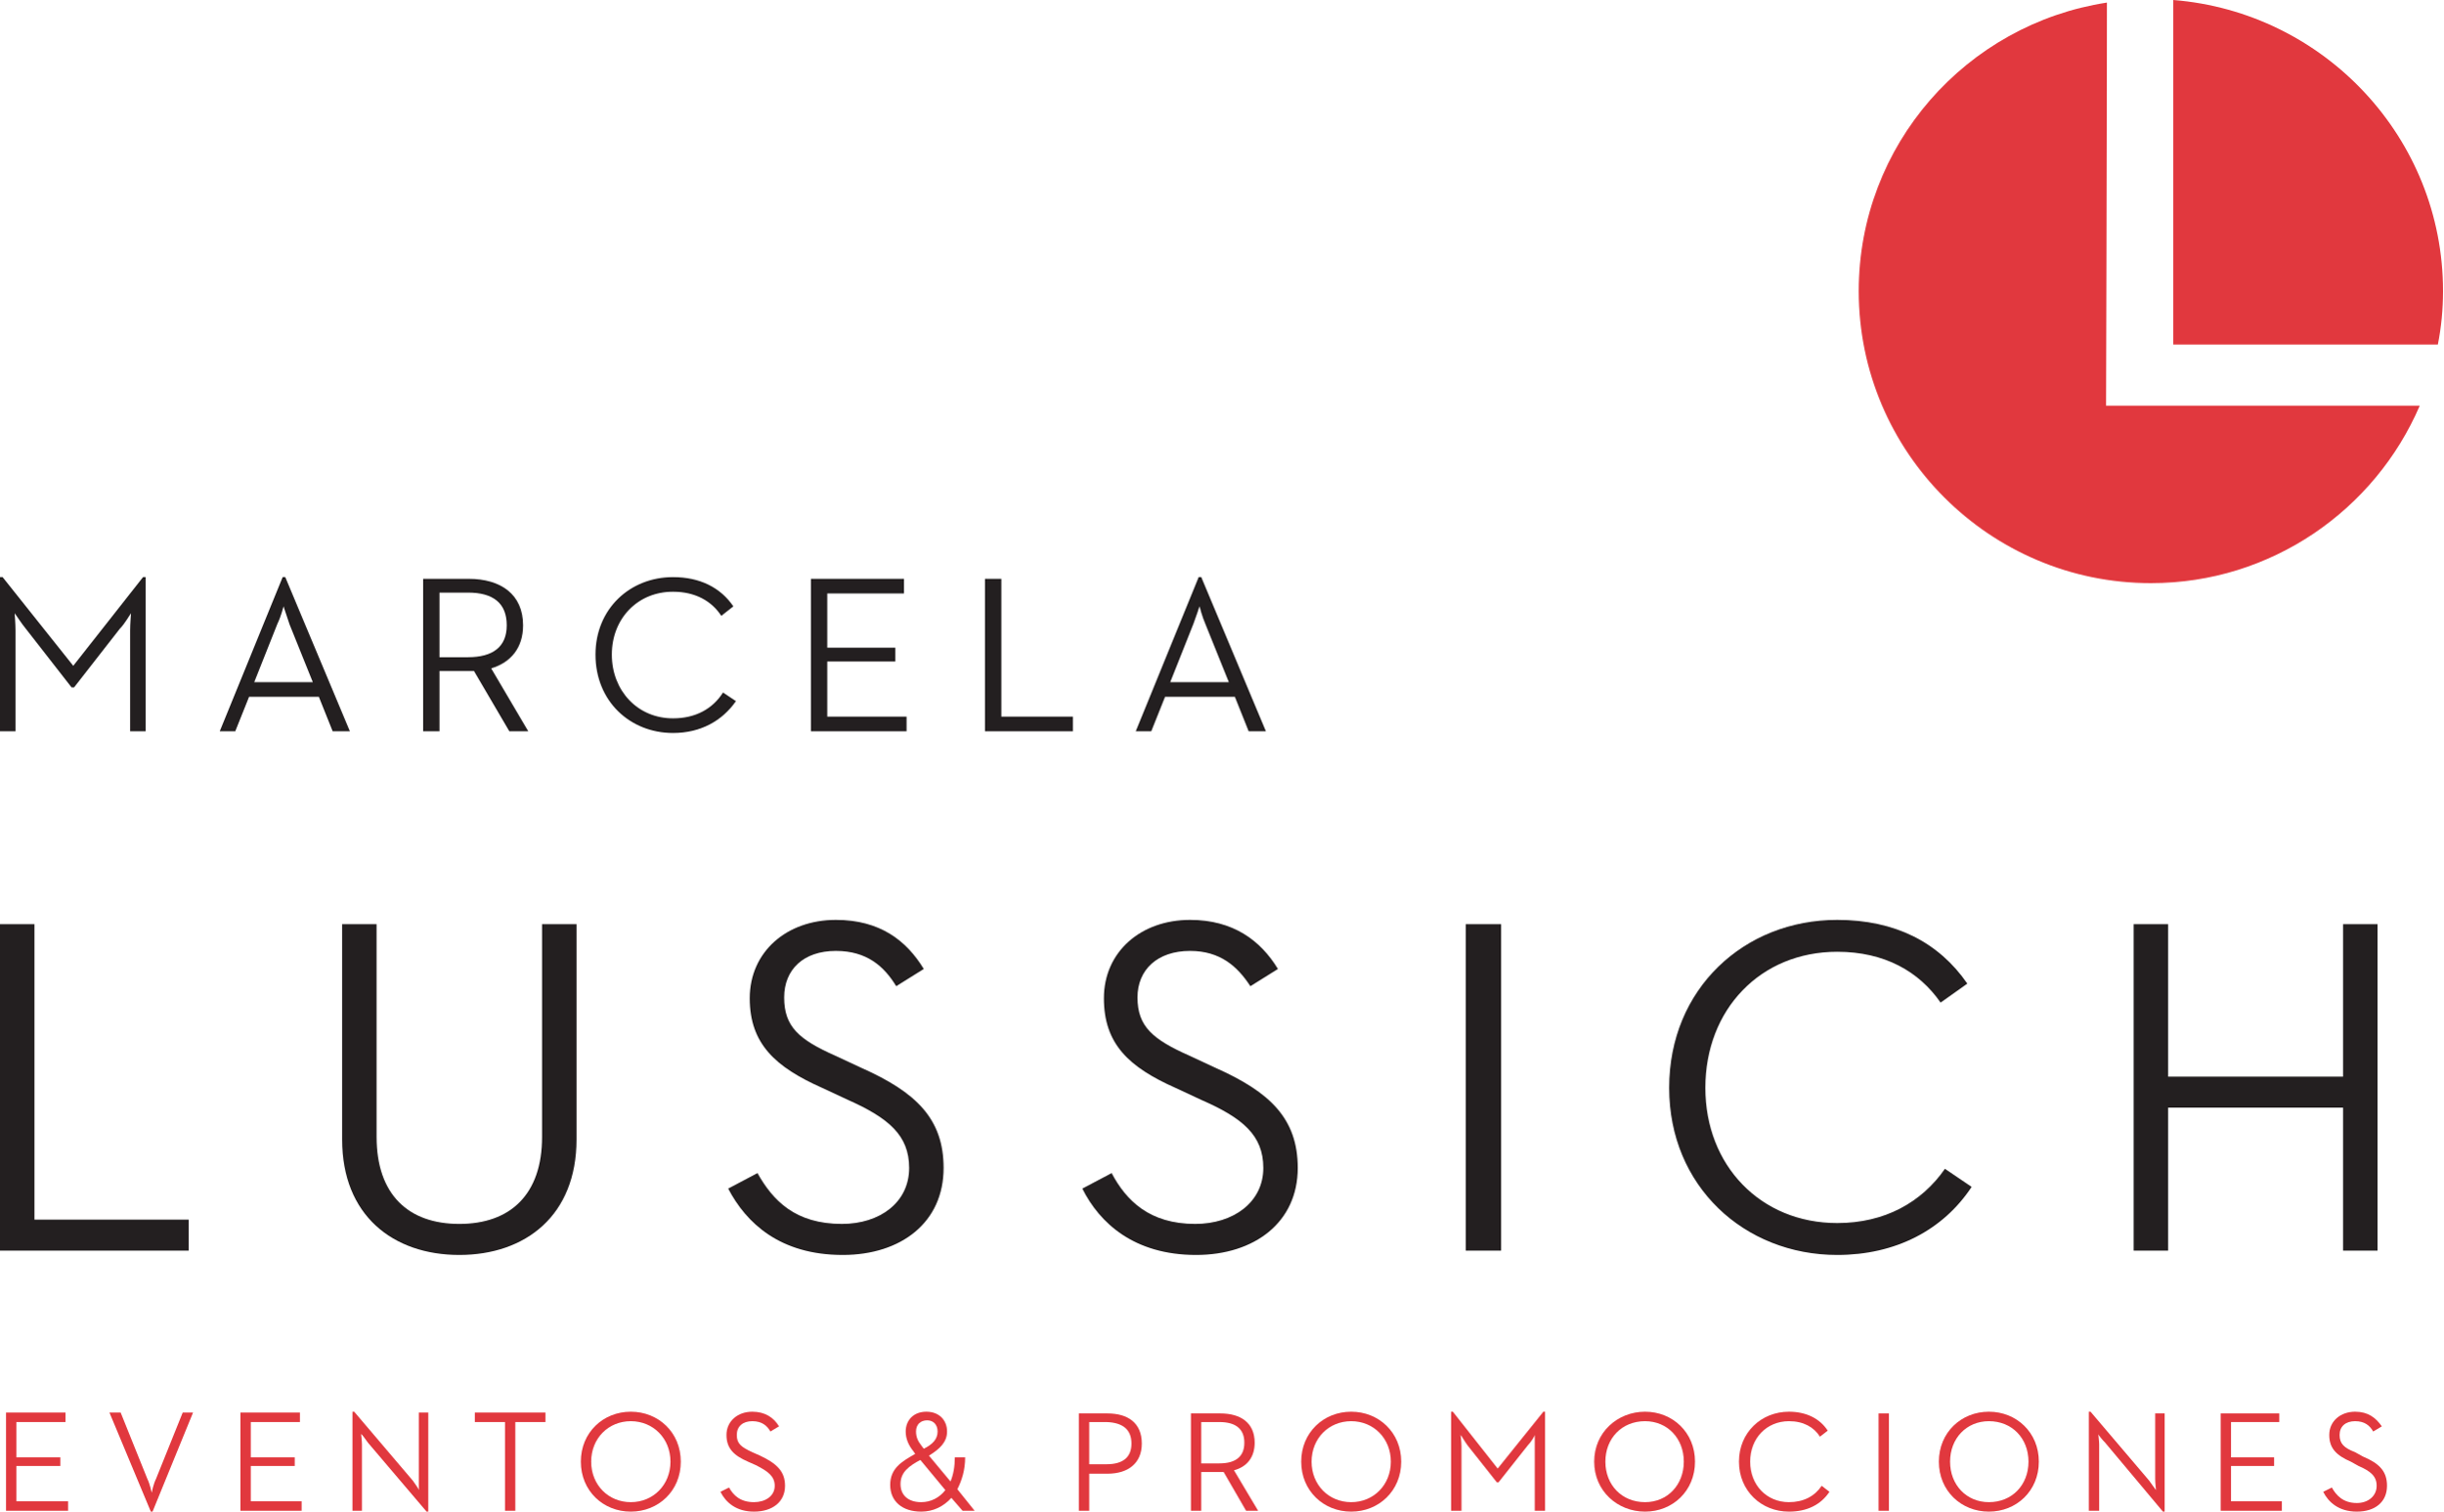
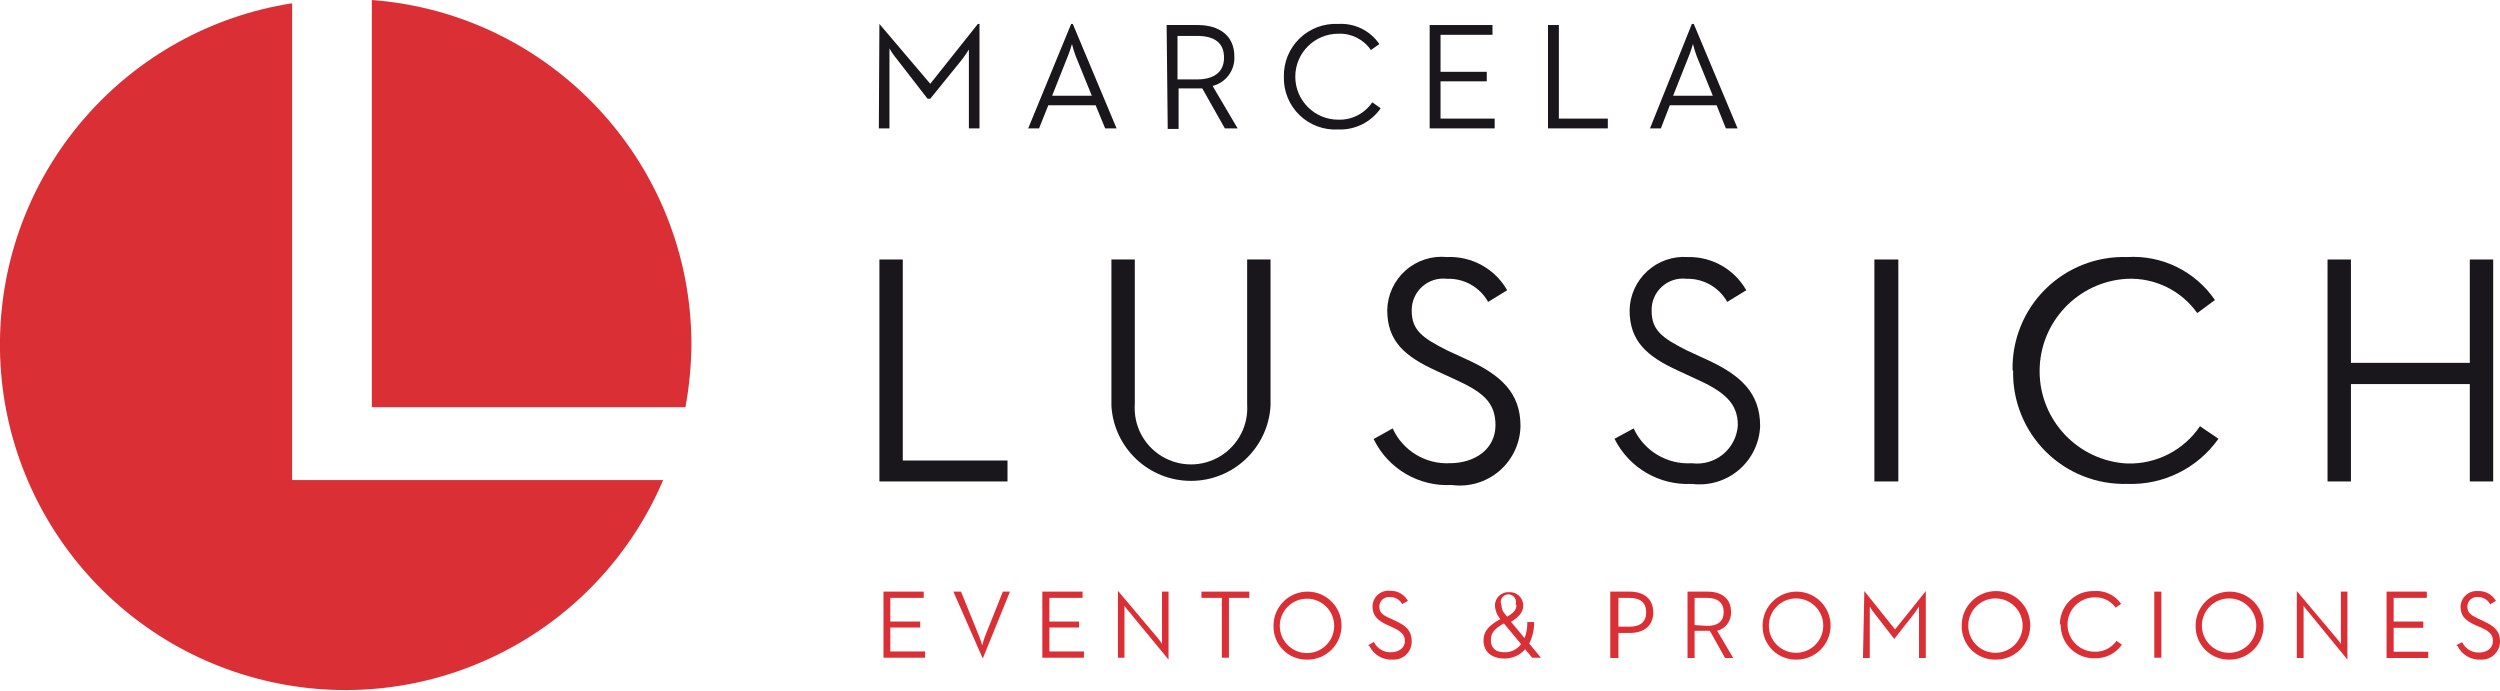
- <svg xmlns="http://www.w3.org/2000/svg" version="1.2" viewBox="50.4 43.4 283.5 175.5" width="283.5" height="175.5">
-   <style>.a{fill:#231f20}.b{fill:#e1383e}</style>
-   <path class="a" d="m50.4 110.4h0.3l8.2 10.3 8.1-10.3h0.3v17.9h-1.8v-11.7c0-0.8 0.1-1.9 0.1-2-0.1 0.1-0.7 1.2-1.3 1.8l-5.3 6.8h-0.3l-5.3-6.8c-0.5-0.6-1.2-1.7-1.3-1.8 0 0 0.1 1.2 0.1 2v11.7h-1.8z" />
-   <path fill-rule="evenodd" class="a" d="m83.2 110.4h0.3l7.5 17.9h-2l-1.6-4h-8.1l-1.6 4h-1.8zm3.5 12.2l-2.7-6.7c-0.3-0.9-0.7-2.1-0.7-2.1 0 0-0.3 1.2-0.7 2l-2.7 6.8z" />
-   <path fill-rule="evenodd" class="a" d="m99.5 110.6h5.3c3.7 0 6.3 1.8 6.3 5.4 0 2.6-1.4 4.3-3.7 5l4.3 7.3h-2.2l-4.1-7q-0.4 0-0.8 0h-3.2v7h-1.9zm5.2 9.1c2.9 0 4.5-1.2 4.5-3.7 0-2.6-1.6-3.8-4.5-3.8h-3.3v7.5z" />
-   <path class="a" d="m119.5 119.4c0-5.3 4-9 9-9 3.1 0 5.5 1.2 7 3.4l-1.4 1.1c-1.1-1.7-3-2.8-5.6-2.8-4.1 0-7.1 3.1-7.1 7.3 0 4.2 3 7.4 7.1 7.4 2.6 0 4.6-1.1 5.8-3l1.5 1c-1.6 2.3-4.1 3.7-7.3 3.7-5 0-9-3.7-9-9.1z" />
-   <path class="a" d="m144.5 110.6h10.8v1.7h-8.9v6.3h7.9v1.6h-7.9v6.4h9.2v1.7h-11.1z" />
-   <path class="a" d="m164.7 110.6h1.9v16h8.3v1.7h-10.2z" />
-   <path fill-rule="evenodd" class="a" d="m189.5 110.4h0.3l7.5 17.9h-2l-1.6-4h-8.1l-1.6 4h-1.8zm3.5 12.2l-2.7-6.7c-0.4-0.9-0.7-2.1-0.7-2.1 0 0-0.4 1.2-0.7 2l-2.7 6.8z" />
-   <path class="a" d="m50.4 150.7h4v34.3h17.9v3.6h-21.9z" />
-   <path class="a" d="m90.1 175.7v-25h4v24.7c0 6.7 3.7 10.1 9.6 10.1 5.9 0 9.6-3.4 9.6-10.1v-24.7h4v25c0 8.8-5.9 13.4-13.6 13.4-7.7 0-13.6-4.6-13.6-13.4z" />
-   <path class="a" d="m134.9 181.4l3.4-1.8c1.8 3.2 4.4 5.9 9.8 5.9 4.4 0 7.8-2.5 7.8-6.5 0-3.8-2.4-5.8-7.1-7.9l-3-1.4c-5.4-2.4-8.4-5.1-8.4-10.4 0-5.4 4.3-9.1 10-9.1 5.1 0 8.2 2.4 10.2 5.7l-3.2 2c-1.4-2.3-3.4-4.1-7-4.1-3.8 0-6 2.2-6 5.4 0 3.4 1.7 4.9 6 6.8l3 1.4c6.3 2.8 9.5 5.9 9.5 11.6 0 6.3-4.9 10.1-11.7 10.1-7.3 0-11.2-3.7-13.3-7.7z" />
-   <path class="a" d="m176 181.4l3.4-1.8c1.7 3.2 4.4 5.9 9.7 5.9 4.4 0 7.9-2.5 7.9-6.5 0-3.8-2.4-5.8-7.2-7.9l-3-1.4c-5.4-2.4-8.3-5.1-8.3-10.4 0-5.4 4.3-9.1 10-9.1 5 0 8.2 2.4 10.2 5.7l-3.2 2c-1.5-2.3-3.5-4.1-7-4.1-3.8 0-6.1 2.2-6.1 5.4 0 3.4 1.8 4.9 6.1 6.8l3 1.4c6.3 2.8 9.5 5.9 9.5 11.6 0 6.3-5 10.1-11.8 10.1-7.2 0-11.2-3.7-13.2-7.7z" />
-   <path class="a" d="m220.5 150.7h4.1v37.9h-4.1z" />
-   <path class="a" d="m244.1 169.7c0-11.5 8.7-19.5 19.5-19.5 6.7 0 11.8 2.6 15.1 7.4l-3.1 2.2c-2.5-3.6-6.5-5.9-12-5.9-8.9 0-15.3 6.7-15.3 15.8 0 9 6.4 15.7 15.3 15.7 5.5 0 9.8-2.4 12.5-6.3l3.1 2.1c-3.3 5-8.8 7.9-15.6 7.9-10.8 0-19.5-8-19.5-19.4z" />
-   <path class="a" d="m298 150.7h4v17.7h20.3v-17.7h4v37.9h-4v-16.6h-20.3v16.6h-4z" />
-   <path class="b" d="m51.1 207.4h6.9v1.1h-5.7v4.1h5.1v1h-5.1v4.1h6v1.1h-7.2z" />
-   <path class="b" d="m63.1 207.4h1.3l3.1 7.7c0.3 0.6 0.5 1.6 0.5 1.6 0 0 0.2-1 0.5-1.6l3.1-7.7h1.2l-4.7 11.5h-0.2z" />
-   <path class="b" d="m78.3 207.4h6.9v1.1h-5.7v4.1h5.1v1h-5.1v4.1h5.9v1.1h-7.1z" />
-   <path class="b" d="m93.1 210.9c-0.3-0.4-0.7-1-0.8-1 0 0 0.1 0.8 0.1 1.2v7.7h-1.1v-11.5h0.2l6.8 8c0.3 0.4 0.7 1 0.7 1.1 0-0.1 0-0.8 0-1.3v-7.7h1.1v11.5h-0.2z" />
-   <path class="b" d="m109 208.5h-3.5v-1.1h8.2v1.1h-3.5v10.3h-1.2z" />
-   <path fill-rule="evenodd" class="b" d="m117.8 213.1c0-3.4 2.6-5.8 5.8-5.8 3.2 0 5.8 2.4 5.8 5.8 0 3.4-2.6 5.8-5.8 5.8-3.2 0-5.8-2.4-5.8-5.8zm10.4 0c0-2.7-2-4.7-4.6-4.7-2.6 0-4.6 2-4.6 4.7 0 2.7 2 4.7 4.6 4.7 2.6 0 4.6-2 4.6-4.7z" />
-   <path class="b" d="m134 216.6l1-0.5c0.5 0.9 1.3 1.7 2.9 1.7 1.3 0 2.4-0.7 2.4-1.9 0-1.1-0.8-1.7-2.2-2.4l-0.9-0.4c-1.6-0.7-2.5-1.5-2.5-3.1 0-1.6 1.3-2.7 3-2.7 1.5 0 2.5 0.7 3.1 1.7l-1 0.6c-0.4-0.7-1-1.2-2.1-1.2-1.1 0-1.8 0.6-1.8 1.6 0 1 0.5 1.4 1.8 2l0.9 0.4c1.9 0.9 2.9 1.8 2.9 3.5 0 1.9-1.5 3-3.6 3-2.1 0-3.3-1.1-3.9-2.3z" />
-   <path fill-rule="evenodd" class="b" d="m160.7 215.4q0.5-1.2 0.5-2.8h1.2c0 1.5-0.4 2.7-0.9 3.7l2 2.5h-1.4l-1.3-1.5c-0.9 1-2.1 1.6-3.5 1.6-2.2 0-3.6-1.2-3.6-3.1 0-1.9 1.3-2.7 2.9-3.6l-0.2-0.3q-0.9-1.1-0.9-2.3c0-1.3 0.9-2.3 2.4-2.3 1.5 0 2.4 1 2.4 2.3 0 1.2-0.8 2-2.1 2.8zm-3.5-2.5c-1.3 0.7-2.3 1.4-2.3 2.8 0 1.3 0.9 2.1 2.4 2.1 1.1 0 2.1-0.5 2.8-1.4zm2-3.3c0-0.8-0.5-1.3-1.2-1.3-0.8 0-1.3 0.5-1.3 1.3 0 0.6 0.2 1.1 0.6 1.6l0.3 0.4c1-0.5 1.6-1.1 1.6-2z" />
-   <path fill-rule="evenodd" class="b" d="m175.6 207.5h3.3c2.4 0 4 1.1 4 3.5 0 2.3-1.6 3.5-4 3.5h-2.1v4.3h-1.2zm3.2 5.9c1.9 0 2.9-0.8 2.9-2.4q0-2.4-2.9-2.5h-2v4.9z" />
-   <path fill-rule="evenodd" class="b" d="m188.6 207.5h3.4c2.4 0 4 1.1 4 3.4 0 1.7-0.9 2.8-2.4 3.2l2.8 4.7h-1.4l-2.6-4.5q-0.3 0-0.5 0h-2.1v4.5h-1.2zm3.3 5.8c1.9 0 2.9-0.8 2.9-2.4 0-1.6-1-2.4-2.9-2.4h-2.1v4.8z" />
-   <path fill-rule="evenodd" class="b" d="m201.4 213.1c0-3.4 2.6-5.8 5.8-5.8 3.2 0 5.8 2.4 5.8 5.8 0 3.4-2.6 5.8-5.8 5.8-3.2 0-5.8-2.4-5.8-5.8zm10.4 0c0-2.7-2-4.7-4.6-4.7-2.6 0-4.6 2-4.6 4.7 0 2.7 2 4.7 4.6 4.7 2.6 0 4.6-2 4.6-4.7z" />
-   <path class="b" d="m218.8 207.3h0.2l5.2 6.6 5.3-6.6h0.2v11.5h-1.2v-7.5c0-0.5 0-1.2 0-1.3 0 0.1-0.4 0.8-0.8 1.2l-3.4 4.3h-0.2l-3.4-4.3c-0.3-0.4-0.7-1.1-0.8-1.2 0 0 0.1 0.8 0.1 1.3v7.5h-1.2z" />
-   <path fill-rule="evenodd" class="b" d="m235.4 213.1c0-3.4 2.7-5.8 5.9-5.8 3.2 0 5.8 2.4 5.8 5.8 0 3.4-2.6 5.8-5.8 5.8-3.2 0-5.9-2.4-5.9-5.8zm10.4 0c0-2.7-1.9-4.7-4.5-4.7-2.7 0-4.6 2-4.6 4.7 0 2.7 1.9 4.7 4.6 4.7 2.6 0 4.5-2 4.5-4.7z" />
-   <path class="b" d="m252.2 213.1c0-3.4 2.6-5.8 5.8-5.8 2 0 3.6 0.8 4.5 2.2l-0.9 0.7c-0.7-1.1-1.9-1.8-3.6-1.8-2.6 0-4.5 2-4.5 4.7 0 2.7 1.9 4.7 4.5 4.7 1.7 0 3-0.7 3.8-1.9l0.9 0.7c-1 1.5-2.6 2.3-4.7 2.3-3.2 0-5.8-2.4-5.8-5.8z" />
-   <path class="b" d="m268.4 207.5h1.2v11.3h-1.2z" />
-   <path fill-rule="evenodd" class="b" d="m275.4 213.1c0-3.4 2.6-5.8 5.8-5.8 3.2 0 5.8 2.4 5.8 5.8 0 3.4-2.6 5.8-5.8 5.8-3.2 0-5.8-2.4-5.8-5.8zm10.4 0c0-2.7-1.9-4.7-4.6-4.7-2.6 0-4.5 2-4.5 4.7 0 2.7 1.9 4.7 4.5 4.7 2.7 0 4.6-2 4.6-4.7z" />
-   <path class="b" d="m294.7 210.9c-0.3-0.3-0.8-0.9-0.8-1 0 0.1 0.1 0.8 0.1 1.2v7.7h-1.2v-11.5h0.2l6.8 8c0.3 0.4 0.7 1 0.8 1.1 0 0-0.1-0.8-0.1-1.3v-7.6h1.1v11.4h-0.2z" />
-   <path class="b" d="m308.1 207.5h6.8v1h-5.6v4.1h5v1h-5v4.1h5.9v1.1h-7.1z" />
-   <path class="b" d="m320 216.6l1-0.5c0.5 0.9 1.3 1.8 2.9 1.8 1.3 0 2.3-0.8 2.3-2 0-1.1-0.7-1.7-2.1-2.3l-0.9-0.5c-1.6-0.7-2.5-1.5-2.5-3.1 0-1.6 1.3-2.7 3-2.7 1.5 0 2.4 0.7 3.1 1.7l-1 0.6c-0.4-0.7-1-1.2-2.1-1.2-1.1 0-1.8 0.6-1.8 1.6 0 1 0.5 1.5 1.8 2l0.9 0.5c1.9 0.8 2.8 1.7 2.8 3.4 0 1.9-1.4 3-3.5 3-2.1 0-3.3-1.1-3.9-2.3z" />
-   <path class="b" d="m302.6 83.4h30.7c0.4-2 0.6-4.1 0.6-6.2 0-17.8-13.8-32.4-31.3-33.8z" />
-   <path class="b" d="m302.6 90.5h-6.5-1.3c0 0 0.1-29.8 0.1-46.8-16.3 2.5-28.8 16.5-28.8 33.5 0 18.7 15.2 33.9 33.9 33.9 14 0 26-8.5 31.2-20.6z" />
+ <svg xmlns="http://www.w3.org/2000/svg" id="Capa_1" data-name="Capa 1" viewBox="21.8 17.75 91.91 25.37" width="91.91" height="25.37">
+   <defs>
+     <style>.cls-1{fill:#1a171c;}.cls-2{fill:#db2f36;}</style>
+   </defs>
+   <path class="cls-1" d="M54.13,18.63h0L56,20.83l1.75-2.2h.06v3.84h-.39V20c0-.16,0-.42,0-.43a4.24,4.24,0,0,1-.27.39L56,21.38H55.9l-1.13-1.46a2.54,2.54,0,0,1-.27-.39s0,.27,0,.43v2.51h-.39Z" />
+   <path class="cls-1" d="M61.18,18.63h.06l1.61,3.84h-.42l-.35-.85H60.34l-.34.85h-.4Zm.76,2.64-.59-1.45a4.15,4.15,0,0,1-.14-.45s-.08.27-.15.44l-.58,1.46Z" />
+   <path class="cls-1" d="M64.69,18.67h1.13c.8,0,1.36.38,1.36,1.16a1.06,1.06,0,0,1-.8,1.08l.92,1.56h-.47L66,21h-.87v1.49h-.4Zm1.11,2c.62,0,1-.26,1-.8s-.34-.8-1-.8h-.71v1.6Z" />
+   <path class="cls-1" d="M69,20.57a1.9,1.9,0,0,1,2-1.94,1.7,1.7,0,0,1,1.51.74l-.31.22a1.38,1.38,0,0,0-1.2-.6,1.58,1.58,0,0,0,0,3.16,1.45,1.45,0,0,0,1.25-.64l.31.22a1.81,1.81,0,0,1-1.56.78,1.89,1.89,0,0,1-2-1.94" />
+   <polygon class="cls-1" points="74.36 18.67 76.67 18.67 76.67 19.03 74.76 19.03 74.76 20.39 76.46 20.39 76.46 20.74 74.76 20.74 74.76 22.11 76.75 22.11 76.75 22.47 74.36 22.47 74.36 18.67" />
+   <polygon class="cls-1" points="78.71 18.67 79.11 18.67 79.11 22.11 80.91 22.11 80.91 22.47 78.71 22.47 78.71 18.67" />
+   <path class="cls-1" d="M84,18.63h.07l1.61,3.84h-.43l-.34-.85H83.19l-.33.85h-.4Zm.77,2.64-.59-1.45a4.15,4.15,0,0,1-.14-.45s-.08.27-.15.44l-.58,1.46Z" />
+   <polygon class="cls-1" points="54.13 27.29 54.99 27.29 54.99 34.68 58.84 34.68 58.84 35.45 54.13 35.45 54.13 27.29" />
+   <path class="cls-1" d="M62.66,32.67V27.29h.86v5.32a2.07,2.07,0,1,0,4.13,0V27.29h.86v5.38a2.93,2.93,0,0,1-5.85,0" />
+   <path class="cls-1" d="M72.3,33.89,73,33.5a2.19,2.19,0,0,0,2.09,1.28c.95,0,1.69-.53,1.69-1.4s-.51-1.24-1.53-1.7l-.65-.3c-1.16-.53-1.8-1.09-1.8-2.23A2,2,0,0,1,75,27.2a2.42,2.42,0,0,1,2.21,1.22l-.7.43A1.66,1.66,0,0,0,75,28a1.16,1.16,0,0,0-1.3,1.17c0,.72.39,1,1.3,1.46l.65.3c1.35.6,2.05,1.27,2.05,2.49a2.23,2.23,0,0,1-2.53,2.16,3,3,0,0,1-2.85-1.65" />
+   <path class="cls-1" d="M81.14,33.89l.72-.39A2.2,2.2,0,0,0,84,34.78a1.5,1.5,0,0,0,1.69-1.4c0-.82-.52-1.24-1.54-1.7l-.65-.3c-1.16-.53-1.79-1.09-1.79-2.23a2,2,0,0,1,2.14-1.95A2.41,2.41,0,0,1,86,28.42l-.7.43A1.66,1.66,0,0,0,83.81,28a1.15,1.15,0,0,0-1.29,1.17c0,.72.38,1,1.29,1.46l.65.3c1.35.6,2.05,1.27,2.05,2.49A2.23,2.23,0,0,1,84,35.54a3,3,0,0,1-2.84-1.65" />
+   <rect class="cls-1" x="90.71" y="27.29" width="0.88" height="8.16" />
+   <path class="cls-1" d="M95.79,31.37A4.08,4.08,0,0,1,100,27.2a3.64,3.64,0,0,1,3.23,1.58l-.65.48A3,3,0,0,0,100,28a3.4,3.4,0,0,0,0,6.79,3.12,3.12,0,0,0,2.68-1.37l.68.46A3.93,3.93,0,0,1,100,35.54a4.08,4.08,0,0,1-4.19-4.17" />
+   <polygon class="cls-1" points="107.37 27.29 108.23 27.29 108.23 31.09 112.6 31.09 112.6 27.29 113.46 27.29 113.46 35.45 112.6 35.45 112.6 31.87 108.23 31.87 108.23 35.45 107.37 35.45 107.37 27.29" />
+   <polygon class="cls-2" points="54.28 39.5 55.76 39.5 55.76 39.73 54.53 39.73 54.53 40.6 55.63 40.6 55.63 40.82 54.53 40.82 54.53 41.7 55.81 41.7 55.81 41.93 54.28 41.93 54.28 39.5" />
+   <path class="cls-2" d="M56.85,39.5h.28l.67,1.65c.05.12.11.33.11.33a2.8,2.8,0,0,1,.1-.33l.66-1.65h.26l-1,2.46h0Z" />
+   <polygon class="cls-2" points="60.12 39.5 61.6 39.5 61.6 39.73 60.38 39.73 60.38 40.6 61.47 40.6 61.47 40.82 60.38 40.82 60.38 41.7 61.65 41.7 61.65 41.93 60.12 41.93 60.12 39.5" />
+   <path class="cls-2" d="M63.31,40.24a1.46,1.46,0,0,1-.17-.22s0,.17,0,.27v1.64h-.24V39.47h0l1.45,1.72a2.06,2.06,0,0,1,.17.23s0-.17,0-.28V39.5h.24V42h0Z" />
+   <polygon class="cls-2" points="66.72 39.73 65.97 39.73 65.97 39.5 67.73 39.5 67.73 39.73 66.98 39.73 66.98 41.93 66.72 41.93 66.72 39.73" />
+   <path class="cls-2" d="M68.62,40.72A1.25,1.25,0,1,1,69.86,42a1.21,1.21,0,0,1-1.24-1.24m2.23,0a1,1,0,1,0-2,0,1,1,0,1,0,2,0" />
+   <path class="cls-2" d="M72.1,41.47l.21-.12a.67.67,0,0,0,.63.38c.28,0,.51-.16.51-.41s-.16-.37-.46-.51l-.2-.09c-.34-.16-.53-.33-.53-.67a.58.58,0,0,1,.64-.58.72.72,0,0,1,.66.37l-.21.12a.49.49,0,0,0-.45-.26.35.35,0,0,0-.39.35c0,.21.11.31.39.43l.19.09c.41.18.61.38.61.75A.66.66,0,0,1,73,42a.89.89,0,0,1-.85-.49" />
+   <path class="cls-2" d="M77.85,41.21a1.55,1.55,0,0,0,.1-.59h.25a1.71,1.71,0,0,1-.18.79l.43.52h-.32l-.26-.31a1,1,0,0,1-.76.34c-.48,0-.77-.26-.77-.66s.27-.59.62-.79l0,0a.82.82,0,0,1-.2-.49.49.49,0,0,1,.52-.5.49.49,0,0,1,.52.5c0,.24-.18.43-.45.59Zm-.76-.54c-.29.16-.48.31-.48.61s.18.45.5.45a.73.73,0,0,0,.61-.3Zm.43-.7A.28.28,0,1,0,77,40a.51.51,0,0,0,.14.34l.07.08c.21-.12.34-.24.34-.42" />
+   <path class="cls-2" d="M81,39.5h.71c.52,0,.87.26.87.76s-.34.76-.87.76H81.3v.92H81Zm.7,1.29c.41,0,.62-.18.62-.53s-.21-.53-.62-.53H81.3v1.06Z" />
+   <path class="cls-2" d="M83.84,39.5h.73c.51,0,.87.24.87.75a.68.68,0,0,1-.51.69l.59,1h-.3l-.56-1H84.1v1h-.26Zm.72,1.26c.4,0,.61-.17.61-.51s-.22-.52-.61-.52H84.1v1Z" />
+   <path class="cls-2" d="M86.6,40.72A1.25,1.25,0,1,1,87.85,42a1.22,1.22,0,0,1-1.25-1.25m2.23,0a1,1,0,1,0-1,1,1,1,0,0,0,1-1" />
+   <path class="cls-2" d="M90.34,39.48h0l1.13,1.41,1.13-1.41h0v2.46h-.25V40.33c0-.11,0-.27,0-.28s-.1.16-.18.26l-.73.93h0l-.72-.93a1.79,1.79,0,0,1-.18-.26s0,.17,0,.28v1.61h-.25Z" />
+   <path class="cls-2" d="M93.92,40.72A1.26,1.26,0,1,1,95.17,42a1.22,1.22,0,0,1-1.25-1.25m2.24,0a1,1,0,1,0-1,1,1,1,0,0,0,1-1" />
+   <path class="cls-2" d="M97.53,40.72a1.22,1.22,0,0,1,1.25-1.24,1.1,1.1,0,0,1,1,.47l-.2.14a.9.9,0,0,0-.77-.38,1,1,0,0,0,0,2,.93.93,0,0,0,.8-.4l.2.14a1.17,1.17,0,0,1-1,.5,1.22,1.22,0,0,1-1.25-1.25" />
+   <rect class="cls-2" x="101" y="39.5" width="0.26" height="2.43" />
+   <path class="cls-2" d="M102.52,40.72A1.25,1.25,0,1,1,103.77,42a1.22,1.22,0,0,1-1.25-1.25m2.23,0a1,1,0,1,0-1,1,1,1,0,0,0,1-1" />
+   <path class="cls-2" d="M106.66,40.24a1.46,1.46,0,0,1-.17-.22s0,.18,0,.28v1.64h-.25V39.48h0l1.45,1.72c.07.08.16.21.17.22s0-.17,0-.27V39.5h.24V42h0Z" />
+   <polygon class="cls-2" points="109.54 39.5 111.02 39.5 111.02 39.73 109.8 39.73 109.8 40.6 110.89 40.6 110.89 40.83 109.8 40.83 109.8 41.71 111.07 41.71 111.07 41.94 109.54 41.94 109.54 39.5" />
+   <path class="cls-2" d="M112.1,41.47l.22-.11a.66.66,0,0,0,.62.38c.29,0,.51-.16.51-.42s-.15-.37-.46-.51l-.19-.08c-.35-.16-.54-.33-.54-.67a.59.59,0,0,1,.64-.58.72.72,0,0,1,.66.36l-.21.13a.49.49,0,0,0-.45-.27.35.35,0,0,0-.39.35c0,.22.12.31.39.44l.19.09c.41.18.62.38.62.74A.67.67,0,0,1,113,42a.89.89,0,0,1-.85-.5" />
+   <path class="cls-2" d="M35.47,32.72H47a13.5,13.5,0,0,0,.22-2.31A12.71,12.71,0,0,0,35.47,17.75Z" />
+   <path class="cls-2" d="M35.47,35.4H32.54s0-11.19,0-17.53A12.7,12.7,0,1,0,46.18,35.4Z" />
</svg>
